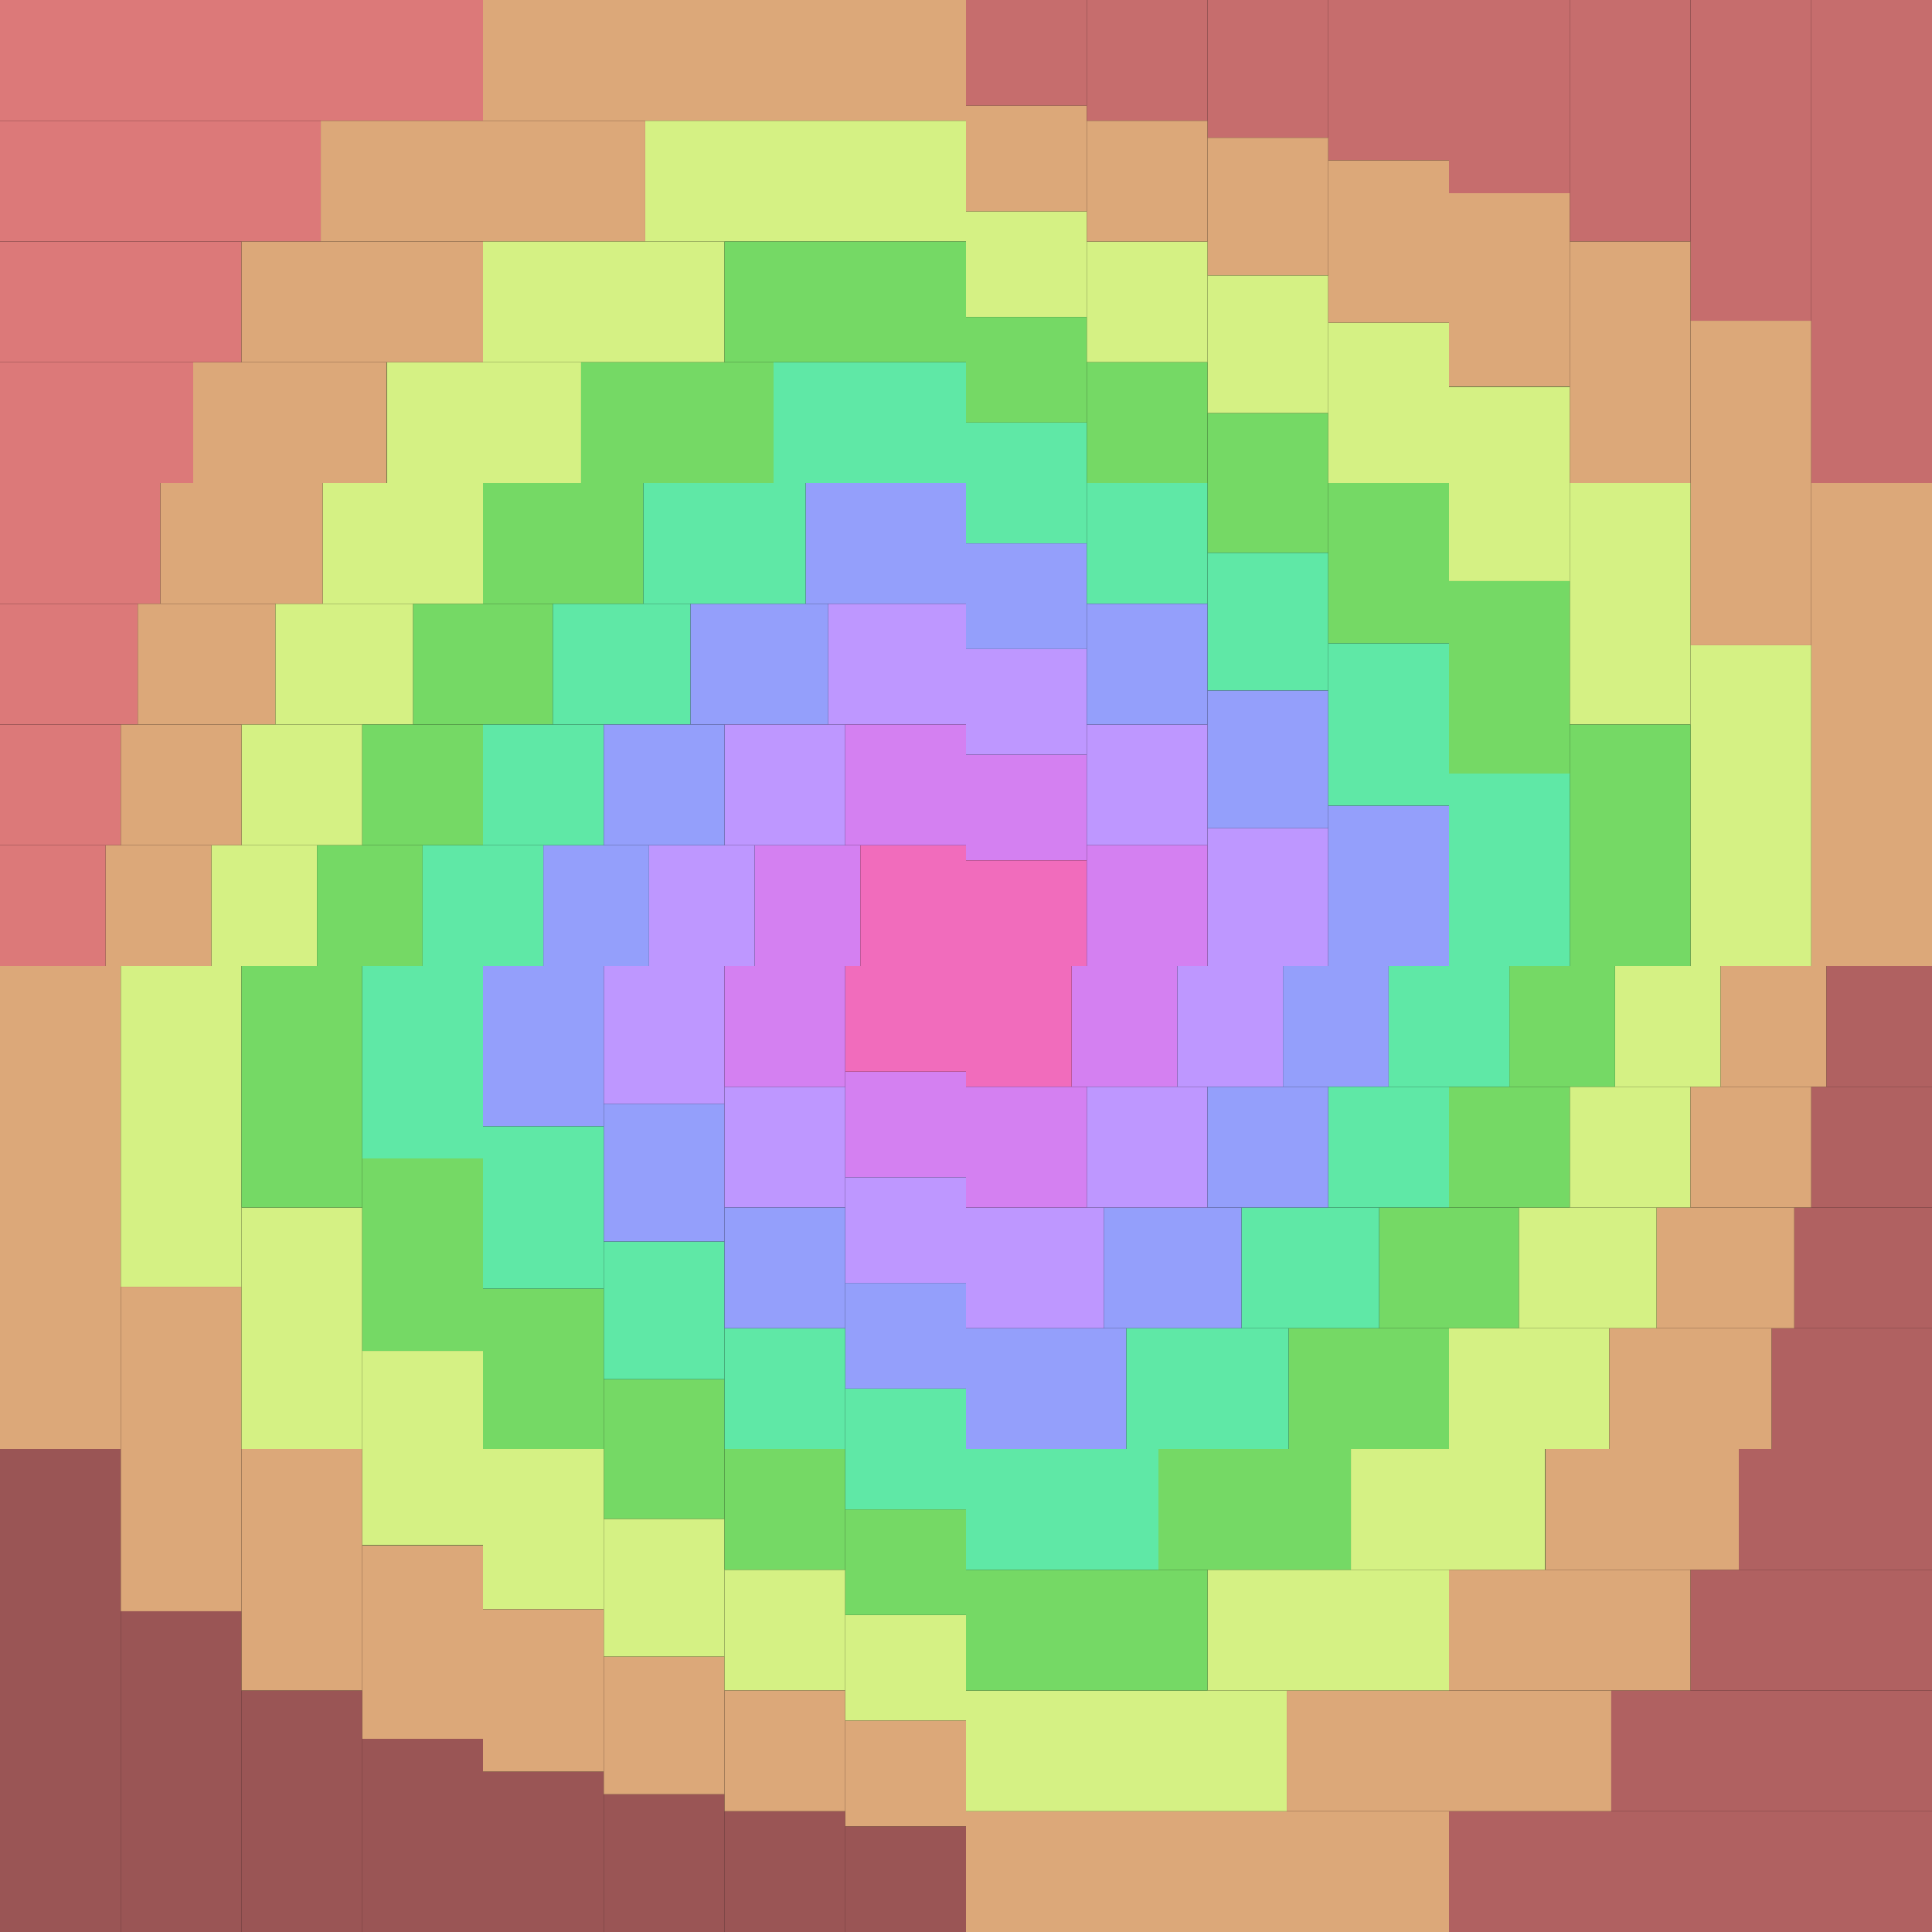
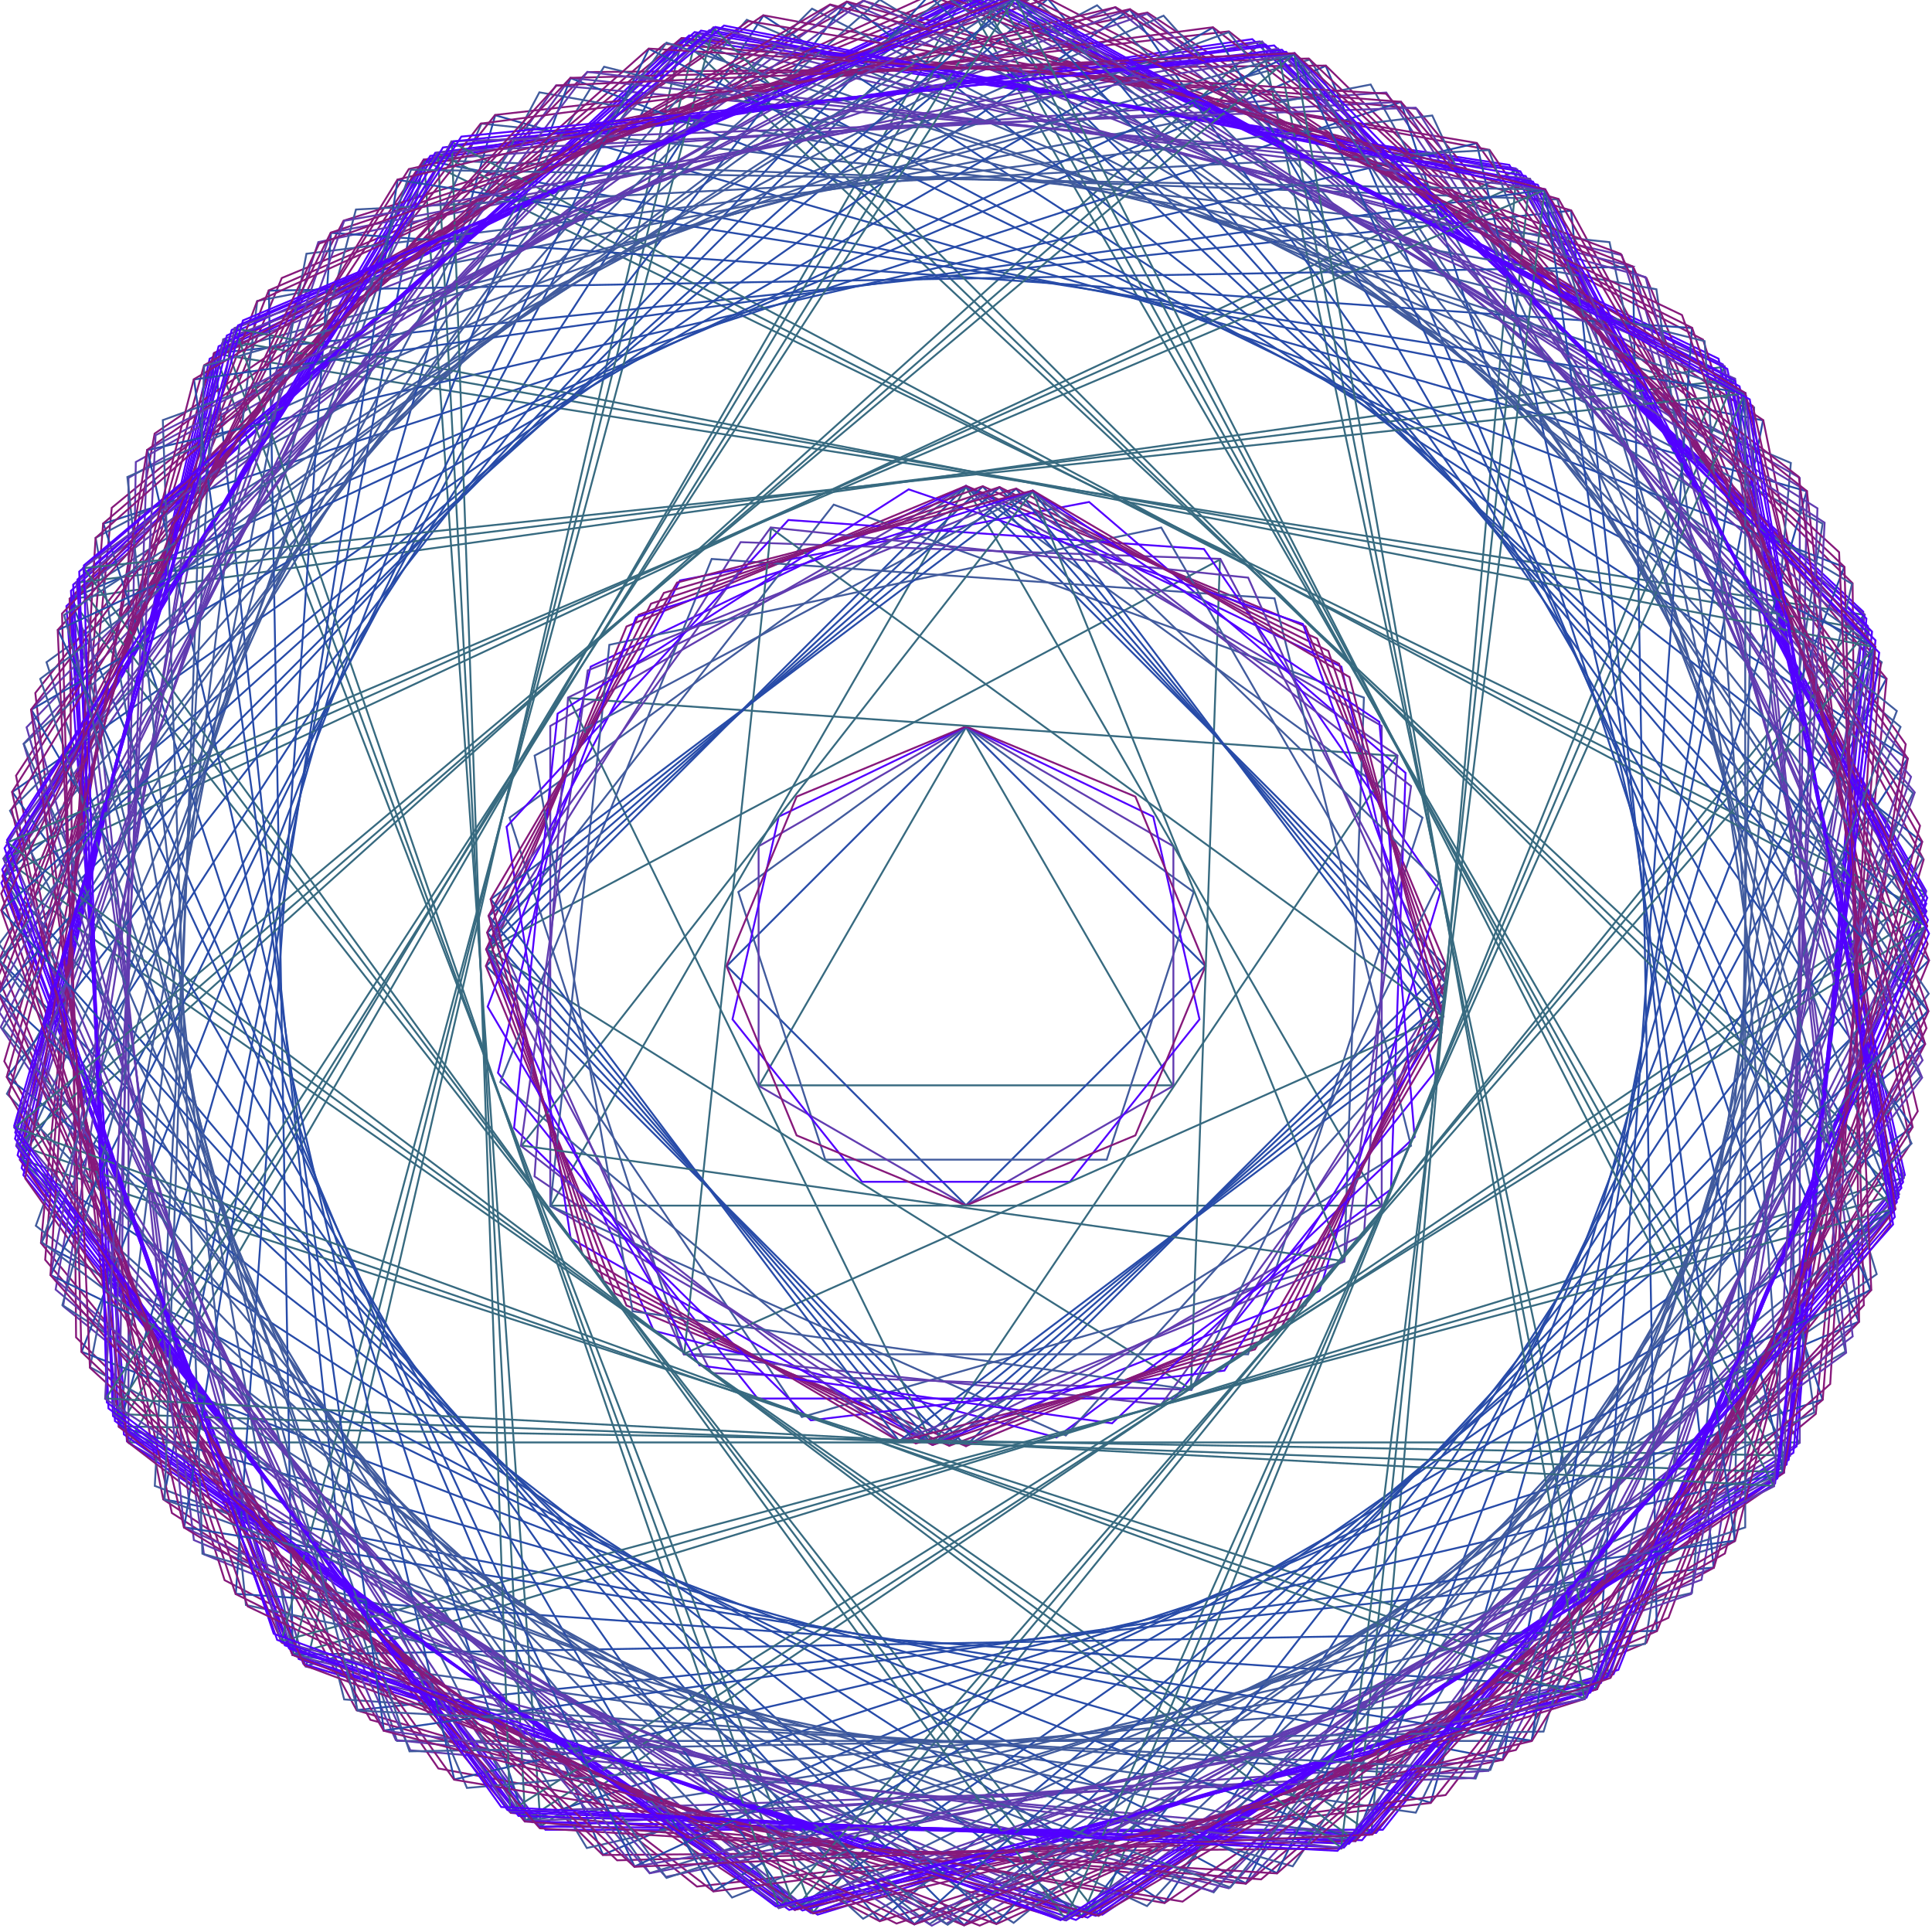
- <svg xmlns="http://www.w3.org/2000/svg" width="1024" height="1024" viewBox="0 0 1024 1024" fill="none">
-   <g clip-path="url(#clip0_3_182)">
-     <rect width="1024" height="1024" fill="white" />
-     <g clip-path="url(#clip1_3_182)">
-       <rect width="512" height="512" fill="black" />
-       <path d="M-6.10352e-05 0L256 0V64H-6.10352e-05L-6.10352e-05 0Z" fill="#DC7979" />
-       <path d="M256 0L512 0V64H256V0Z" fill="#DCA879" />
-       <path d="M-6.10352e-05 64H170V128H-6.10352e-05L-6.10352e-05 64Z" fill="#DC7979" />
-       <path d="M342 64H512V128H342V64Z" fill="#D5F184" />
-       <path d="M170 64H342V128H170V64Z" fill="#DCA879" />
-       <path d="M-6.10352e-05 256H85V320H-6.10352e-05L-6.10352e-05 256Z" fill="#DC7979" />
-       <path d="M-6.10352e-05 320H73V384H-6.10352e-05L-6.10352e-05 320Z" fill="#DC7979" />
-       <path d="M73 320H146V384H73V320Z" fill="#DCA879" />
-       <path d="M146 320H219V384H146V320Z" fill="#D5F184" />
-       <path d="M219 320H293V384H219V320Z" fill="#75D965" />
-       <path d="M293 320H366V384H293V320Z" fill="#5FE8A6" />
-       <path d="M366 320H439V384H366V320Z" fill="#949FFB" />
-       <path d="M439 320H512V384H439V320Z" fill="#BE97FF" />
-       <path d="M171 256H256V320H171V256Z" fill="#D5F184" />
-       <path d="M85 256H171V320H85V256Z" fill="#DCA879" />
-       <path d="M256 256H341V320H256V256Z" fill="#75D965" />
-       <path d="M427 256H512V320H427V256Z" fill="#949FFB" />
-       <path d="M341 256H427V320H341V256Z" fill="#5FE8A6" />
-       <path d="M-6.10352e-05 128H128V192H-6.10352e-05L-6.10352e-05 128Z" fill="#DC7979" />
-       <path d="M256 128H384V192H256V128Z" fill="#D5F184" />
-       <path d="M384 128H512V192H384V128Z" fill="#75D965" />
-       <path d="M128 128H256V192H128V128Z" fill="#DCA879" />
-       <path d="M-6.10352e-05 384H64V448H-6.10352e-05L-6.10352e-05 384Z" fill="#DC7979" />
-       <path d="M128 384H192V448H128V384Z" fill="#D5F184" />
-       <path d="M192 384H256V448H192V384Z" fill="#75D965" />
-       <path d="M64 384H128V448H64V384Z" fill="#DCA879" />
-       <path d="M-6.10352e-05 448H56V512H-6.10352e-05L-6.10352e-05 448Z" fill="#DC7979" />
-       <path d="M112 448H168V512H112V448Z" fill="#D5F184" />
-       <path d="M168 448H224V512H168V448Z" fill="#75D965" />
-       <path d="M224 448H288V512H224V448Z" fill="#5FE8A6" />
-       <path d="M56 448H112V512H56V448Z" fill="#DCA879" />
-       <path d="M288 448H344V512H288V448Z" fill="#949FFB" />
-       <path d="M400 448H456V512H400V448Z" fill="#D480F1" />
-       <path d="M456 448H512V512H456V448Z" fill="#F16CBC" />
-       <path d="M344 448H400V512H344V448Z" fill="#BE97FF" />
-       <path d="M256 384H320V448H256V384Z" fill="#5FE8A6" />
-       <path d="M384 384H448V448H384V384Z" fill="#BE97FF" />
-       <path d="M448 384H512V448H448V384Z" fill="#D480F1" />
-       <path d="M320 384H384V448H320V384Z" fill="#949FFB" />
-       <path d="M-6.10352e-05 192H102.4V256H-6.10352e-05L-6.10352e-05 192Z" fill="#DC7979" />
-       <path d="M205 192H308V256H205V192Z" fill="#D5F184" />
-       <path d="M308 192H410.4V256H308V192Z" fill="#75D965" />
-       <path d="M410 192H512.4V256H410V192Z" fill="#5FE8A6" />
-       <path d="M102.4 192H204.8V256H102.4V192Z" fill="#DCA879" />
-     </g>
-     <g clip-path="url(#clip2_3_182)">
-       <rect width="512" height="512" transform="matrix(0 -1 1 0 0 1024)" fill="black" />
-       <path d="M0 1024L0 768H64L64 1024H0Z" fill="#DC7979" fill-opacity="0.7" />
-       <path d="M0 768L0 512H64L64 768H0Z" fill="#DCA879" />
-       <path d="M64 1024L64 854H128V1024H64Z" fill="#DC7979" fill-opacity="0.7" />
-       <path d="M64 682L64 512H128V682H64Z" fill="#D5F184" />
-       <path d="M64 854L64 682H128V854H64Z" fill="#DCA879" />
-       <path d="M256 1024V939H320V1024H256Z" fill="#DC7979" fill-opacity="0.7" />
-       <path d="M320 1024V951H384V1024H320Z" fill="#DC7979" fill-opacity="0.7" />
-       <path d="M320 951V878H384V951H320Z" fill="#DCA879" />
-       <path d="M320 878V805H384V878H320Z" fill="#D5F184" />
-       <path d="M320 805V731H384V805H320Z" fill="#75D965" />
-       <path d="M320 731V658H384V731H320Z" fill="#5FE8A6" />
-       <path d="M320 658V585H384V658H320Z" fill="#949FFB" />
-       <path d="M320 585V512H384V585H320Z" fill="#BE97FF" />
-       <path d="M256 853V768H320V853H256Z" fill="#D5F184" />
-       <path d="M256 939V853H320V939H256Z" fill="#DCA879" />
-       <path d="M256 768V683H320V768H256Z" fill="#75D965" />
-       <path d="M256 597V512H320V597H256Z" fill="#949FFB" />
-       <path d="M256 683V597H320V683H256Z" fill="#5FE8A6" />
-       <path d="M128 1024V896H192V1024H128Z" fill="#DC7979" fill-opacity="0.7" />
-       <path d="M128 768V640H192V768H128Z" fill="#D5F184" />
-       <path d="M128 640V512H192V640H128Z" fill="#75D965" />
-       <path d="M128 896V768H192V896H128Z" fill="#DCA879" />
-       <path d="M384 1024V960H448V1024H384Z" fill="#DC7979" fill-opacity="0.7" />
-       <path d="M384 896V832H448V896H384Z" fill="#D5F184" />
-       <path d="M384 832V768H448V832H384Z" fill="#75D965" />
-       <path d="M384 960V896H448V960H384Z" fill="#DCA879" />
-       <path d="M448 1024V968H512V1024H448Z" fill="#DC7979" fill-opacity="0.7" />
-       <path d="M448 912V856H512V912H448Z" fill="#D5F184" />
-       <path d="M448 856V800H512V856H448Z" fill="#75D965" />
-       <path d="M448 800V736H512V800H448Z" fill="#5FE8A6" />
-       <path d="M448 968V912H512V968H448Z" fill="#DCA879" />
-       <path d="M448 736V680H512V736H448Z" fill="#949FFB" />
-       <path d="M448 624V568H512V624H448Z" fill="#D480F1" />
-       <path d="M448 568V512H512V568H448Z" fill="#F16CBC" />
-       <path d="M448 680V624H512V680H448Z" fill="#BE97FF" />
-       <path d="M384 768V704H448V768H384Z" fill="#5FE8A6" />
-       <path d="M384 640V576H448V640H384Z" fill="#BE97FF" />
-       <path d="M384 576V512H448V576H384Z" fill="#D480F1" />
-       <path d="M384 704V640H448V704H384Z" fill="#949FFB" />
-       <path d="M192 1024V921.6H256V1024H192Z" fill="#DC7979" fill-opacity="0.7" />
-       <path d="M192 819V716H256V819H192Z" fill="#D5F184" />
-       <path d="M192 716V613.6H256V716H192Z" fill="#75D965" />
-       <path d="M192 614V511.6H256V614H192Z" fill="#5FE8A6" />
-       <path d="M192 921.6V819.2H256V921.6H192Z" fill="#DCA879" />
-     </g>
-     <g clip-path="url(#clip3_3_182)">
-       <rect width="512" height="512" transform="matrix(-1 0 0 -1 1024 1024)" fill="black" />
-       <path d="M1024 1024H768V960H1024V1024Z" fill="#DC7979" fill-opacity="0.8" />
-       <path d="M768 1024H512V960H768V1024Z" fill="#DCA879" />
-       <path d="M1024 960H854V896H1024V960Z" fill="#DC7979" fill-opacity="0.8" />
-       <path d="M682 960H512V896H682V960Z" fill="#D5F184" />
-       <path d="M854 960H682V896H854V960Z" fill="#DCA879" />
-       <path d="M1024 768H939V704H1024V768Z" fill="#DC7979" fill-opacity="0.8" />
-       <path d="M1024 704H951V640H1024V704Z" fill="#DC7979" fill-opacity="0.8" />
-       <path d="M951 704H878V640H951V704Z" fill="#DCA879" />
-       <path d="M878 704H805V640H878V704Z" fill="#D5F184" />
-       <path d="M805 704H731V640H805V704Z" fill="#75D965" />
-       <path d="M731 704H658V640H731V704Z" fill="#5FE8A6" />
-       <path d="M658 704H585V640H658V704Z" fill="#949FFB" />
-       <path d="M585 704H512V640H585V704Z" fill="#BE97FF" />
-       <path d="M853 768H768V704H853V768Z" fill="#D5F184" />
-       <path d="M939 768H853V704H939V768Z" fill="#DCA879" />
-       <path d="M768 768H683V704H768V768Z" fill="#75D965" />
-       <path d="M597 768H512V704H597V768Z" fill="#949FFB" />
-       <path d="M683 768H597V704H683V768Z" fill="#5FE8A6" />
-       <path d="M1024 896H896V832H1024V896Z" fill="#DC7979" fill-opacity="0.8" />
-       <path d="M768 896H640V832H768V896Z" fill="#D5F184" />
-       <path d="M640 896H512V832H640V896Z" fill="#75D965" />
-       <path d="M896 896H768V832H896V896Z" fill="#DCA879" />
-       <path d="M1024 640H960V576H1024V640Z" fill="#DC7979" fill-opacity="0.8" />
-       <path d="M896 640H832V576H896V640Z" fill="#D5F184" />
-       <path d="M832 640H768V576H832V640Z" fill="#75D965" />
-       <path d="M960 640H896V576H960V640Z" fill="#DCA879" />
-       <path d="M1024 576H968V512H1024V576Z" fill="#DC7979" fill-opacity="0.8" />
-       <path d="M912 576H856V512H912V576Z" fill="#D5F184" />
-       <path d="M856 576H800V512H856V576Z" fill="#75D965" />
-       <path d="M800 576H736V512H800V576Z" fill="#5FE8A6" />
-       <path d="M968 576H912V512H968V576Z" fill="#DCA879" />
-       <path d="M736 576H680V512H736V576Z" fill="#949FFB" />
-       <path d="M624 576H568V512H624V576Z" fill="#D480F1" />
-       <path d="M568 576H512V512H568V576Z" fill="#F16CBC" />
-       <path d="M680 576H624V512H680V576Z" fill="#BE97FF" />
-       <path d="M768 640H704V576H768V640Z" fill="#5FE8A6" />
-       <path d="M640 640H576V576H640V640Z" fill="#BE97FF" />
-       <path d="M576 640H512V576H576V640Z" fill="#D480F1" />
-       <path d="M704 640H640V576H704V640Z" fill="#949FFB" />
-       <path d="M1024 832H921.6V768H1024V832Z" fill="#DC7979" fill-opacity="0.8" />
-       <path d="M819 832H716V768H819V832Z" fill="#D5F184" />
-       <path d="M716 832H613.6V768H716V832Z" fill="#75D965" />
-       <path d="M614 832H511.6V768H614V832Z" fill="#5FE8A6" />
-       <path d="M921.6 832H819.2V768H921.6V832Z" fill="#DCA879" />
-     </g>
-     <g clip-path="url(#clip4_3_182)">
-       <rect width="512" height="512" transform="matrix(0 1 -1 0 1024 0)" fill="black" />
-       <path d="M1024 0V256H960V0L1024 0Z" fill="#DC7979" fill-opacity="0.9" />
-       <path d="M1024 256V512H960V256H1024Z" fill="#DCA879" />
-       <path d="M960 0V170H896V0L960 0Z" fill="#DC7979" fill-opacity="0.9" />
-       <path d="M960 342V512H896V342H960Z" fill="#D5F184" />
-       <path d="M960 170V342H896V170H960Z" fill="#DCA879" />
-       <path d="M768 0V85H704V0L768 0Z" fill="#DC7979" fill-opacity="0.9" />
-       <path d="M704 0V73H640V0L704 0Z" fill="#DC7979" fill-opacity="0.9" />
-       <path d="M704 73V146H640V73H704Z" fill="#DCA879" />
-       <path d="M704 146V219H640V146H704Z" fill="#D5F184" />
-       <path d="M704 219V293H640V219H704Z" fill="#75D965" />
-       <path d="M704 293V366H640V293H704Z" fill="#5FE8A6" />
-       <path d="M704 366V439H640V366H704Z" fill="#949FFB" />
-       <path d="M704 439V512H640V439H704Z" fill="#BE97FF" />
-       <path d="M768 171V256H704V171H768Z" fill="#D5F184" />
-       <path d="M768 85V171H704V85H768Z" fill="#DCA879" />
-       <path d="M768 256V341H704V256H768Z" fill="#75D965" />
-       <path d="M768 427V512H704V427H768Z" fill="#949FFB" />
-       <path d="M768 341V427H704V341H768Z" fill="#5FE8A6" />
-       <path d="M896 0V128H832V0L896 0Z" fill="#DC7979" fill-opacity="0.9" />
-       <path d="M896 256V384H832V256H896Z" fill="#D5F184" />
-       <path d="M896 384V512H832V384H896Z" fill="#75D965" />
-       <path d="M896 128V256H832V128H896Z" fill="#DCA879" />
-       <path d="M640 0V64H576V0L640 0Z" fill="#DC7979" fill-opacity="0.9" />
-       <path d="M640 128V192H576V128H640Z" fill="#D5F184" />
-       <path d="M640 192V256H576V192H640Z" fill="#75D965" />
-       <path d="M640 64V128H576V64H640Z" fill="#DCA879" />
-       <path d="M576 0V56L512 56V0L576 0Z" fill="#DC7979" fill-opacity="0.9" />
-       <path d="M576 112V168H512V112H576Z" fill="#D5F184" />
-       <path d="M576 168V224H512V168H576Z" fill="#75D965" />
-       <path d="M576 224V288H512V224H576Z" fill="#5FE8A6" />
-       <path d="M576 56V112H512V56L576 56Z" fill="#DCA879" />
-       <path d="M576 288V344H512V288H576Z" fill="#949FFB" />
-       <path d="M576 400V456H512V400H576Z" fill="#D480F1" />
-       <path d="M576 456V512H512V456H576Z" fill="#F16CBC" />
-       <path d="M576 344V400H512V344H576Z" fill="#BE97FF" />
-       <path d="M640 256V320H576V256H640Z" fill="#5FE8A6" />
-       <path d="M640 384V448H576V384H640Z" fill="#BE97FF" />
-       <path d="M640 448V512H576V448H640Z" fill="#D480F1" />
-       <path d="M640 320V384H576V320H640Z" fill="#949FFB" />
-       <path d="M832 0V102.4H768V0L832 0Z" fill="#DC7979" fill-opacity="0.9" />
-       <path d="M832 205V308H768V205H832Z" fill="#D5F184" />
-       <path d="M832 308V410.4H768V308H832Z" fill="#75D965" />
-       <path d="M832 410V512.4H768V410H832Z" fill="#5FE8A6" />
-       <path d="M832 102.4V204.8H768V102.4H832Z" fill="#DCA879" />
-     </g>
+ <svg xmlns="http://www.w3.org/2000/svg" width="1028" height="1028" viewBox="0 0 1028 1028" fill="none">
+   <g clip-path="url(#clip0_1_9)">
+     <rect width="1028" height="1028" fill="white" />
+     <path d="M404.015 577.5L514 387L623.985 577.5H404.015Z" stroke="#376A80" />
+     <path d="M386.707 514L514 386.707L641.293 514L514 641.293L386.707 514Z" stroke="#274BA8" />
+     <path d="M392.853 474.637L514 386.618L635.147 474.637L588.873 617.054H439.127L392.853 474.637Z" stroke="#415B9D" />
+     <path d="M403.649 450.289L514 386.577L624.351 450.289V577.711L514 641.423L403.649 577.711V450.289Z" stroke="#613CB0" />
+     <path d="M414.359 434.539L514 386.555L613.641 434.539L638.25 542.359L569.296 628.824H458.704L389.75 542.359L414.359 434.539Z" stroke="#5200FF" />
+     <path d="M423.873 423.873L514 386.541L604.127 423.873L641.459 514L604.127 604.127L514 641.459L423.873 604.127L386.541 514L423.873 423.873Z" stroke="#86197B" />
+     <path d="M68.729 767.5L513 -2L957.271 767.5L68.729 767.5Z" stroke="#376A80" />
+     <path d="M-0.293 511L513 -2.293L1026.29 511L513 1024.29L-0.293 511Z" stroke="#274BA8" />
+     <path d="M24.745 352.356L513 -2.382L1001.26 352.356L814.758 926.335L211.242 926.335L24.745 352.356Z" stroke="#415B9D" />
+     <path d="M68.363 254.289L513 -2.423L957.637 254.289L957.637 767.711L513 1024.42L68.363 767.711L68.363 254.289Z" stroke="#613CB0" />
+     <path d="M111.572 190.872L513 -2.445L914.427 190.872L1013.57 625.252L735.775 973.598L290.225 973.598L12.428 625.252L111.572 190.872Z" stroke="#5200FF" />
+     <path d="M149.93 147.93L513 -2.459L876.07 147.93L1026.46 511L876.07 874.07L513 1024.46L149.93 874.07L-0.459 511L149.93 147.93Z" stroke="#86197B" />
+     <path d="M293.164 641.5L514 259L734.836 641.5H293.164Z" stroke="#376A80" />
+     <path d="M258.707 514L514 258.707L769.293 514L514 769.293L258.707 514Z" stroke="#274BA8" />
+     <path d="M271.117 435.083L514 258.618L756.883 435.083L664.11 720.608H363.89L271.117 435.083Z" stroke="#415B9D" />
+     <path d="M292.798 386.289L514 258.577L735.203 386.289V641.711L514 769.423L292.798 641.711L292.798 386.289Z" stroke="#613CB0" />
+     <path d="M314.285 354.733L514 258.555L713.715 354.733L763.04 570.842L624.833 744.148H403.167L264.96 570.842L314.285 354.733Z" stroke="#5200FF" />
+     <path d="M333.363 333.363L514 258.541L694.637 333.363L769.459 514L694.637 694.637L514 769.459L333.363 694.637L258.541 514L333.363 333.363Z" stroke="#86197B" />
+     <path d="M633.715 739.152L259.155 505.101L649.129 297.748L633.715 739.152Z" stroke="#376A80" />
+     <path d="M505.09 769.137L258.863 505.09L522.91 258.863L769.137 522.91L505.09 769.137Z" stroke="#274BA8" />
+     <path d="M426.654 753.981L258.774 505.087L443.607 268.511L725.721 371.192L715.244 671.229L426.654 753.981Z" stroke="#415B9D" />
+     <path d="M378.647 730.611L258.733 505.086L394.086 288.475L649.353 297.389L769.267 522.914L633.914 739.525L378.647 730.611Z" stroke="#613CB0" />
+     <path d="M347.86 708.035L258.711 505.085L361.8 308.848L579.499 267.095L747.876 411.266L740.14 632.798L562.116 764.873L347.86 708.035Z" stroke="#5200FF" />
+     <path d="M327.169 688.222L258.697 505.085L339.778 327.169L522.915 258.697L700.831 339.778L769.303 522.915L688.222 700.831L505.085 769.303L327.169 688.222Z" stroke="#86197B" />
+     <path d="M743.192 402.215L496.212 768.379L302.595 371.406L743.192 402.215Z" stroke="#376A80" />
+     <path d="M768.671 531.808L496.192 768.671L259.329 496.192L531.808 259.329L768.671 531.808Z" stroke="#274BA8" />
+     <path d="M750.786 609.668L496.185 768.76L266.204 575.783L378.668 297.424L678.156 318.366L750.786 609.668Z" stroke="#415B9D" />
+     <path d="M725.755 656.831L496.183 768.8L284.428 625.97L302.245 371.169L531.817 259.2L743.572 402.03L725.755 656.831Z" stroke="#613CB0" />
+     <path d="M702.119 686.811L496.181 768.823L303.662 658.948L269.531 439.924L419.491 276.681L640.618 292.144L766.399 474.669L702.119 686.811Z" stroke="#5200FF" />
+     <path d="M681.596 706.797L496.18 768.837L321.203 681.596L259.163 496.18L346.404 321.203L531.82 259.163L706.797 346.404L768.837 531.82L681.596 706.797Z" stroke="#86197B" />
+     <path d="M410.282 281.046L767.603 540.655L364.115 720.299L410.282 281.046Z" stroke="#376A80" />
+     <path d="M540.685 260.106L767.894 540.685L487.315 767.894L260.106 487.315L540.685 260.106Z" stroke="#274BA8" />
+     <path d="M617.873 280.697L767.983 540.695L567.097 763.801L292.833 641.691L324.214 343.116L617.873 280.697Z" stroke="#415B9D" />
+     <path d="M664.134 307.359L768.023 540.699L617.89 747.34L363.866 720.641L259.977 487.301L410.11 280.66L664.134 307.359Z" stroke="#613CB0" />
+     <path d="M693.271 332.027L768.046 540.701L651.519 729.269L431.438 755.735L273.527 600.169L296.698 379.717L483.501 260.382L693.271 332.027Z" stroke="#5200FF" />
+     <path d="M712.529 353.235L768.059 540.703L674.765 712.529L487.297 768.059L315.471 674.765L259.941 487.297L353.235 315.471L540.703 259.941L712.529 353.235Z" stroke="#86197B" />
+     <path d="M277.568 609.525L549.489 261.482L714.943 670.994L277.568 609.525Z" stroke="#376A80" />
+     <path d="M261.192 478.47L549.53 261.192L766.808 549.53L478.47 766.808L261.192 478.47Z" stroke="#274BA8" />
+     <path d="M284.464 402.048L549.542 261.103L765.502 469.653L633.895 739.489L336.597 697.706L284.464 402.048Z" stroke="#415B9D" />
+     <path d="M312.724 356.746L549.548 261.063L750.824 418.317L715.276 671.254L478.452 766.937L277.176 609.683L312.724 356.746Z" stroke="#613CB0" />
+     <path d="M338.394 328.488L549.551 261.041L733.937 384.078L752.706 604.948L591.724 757.333L372.215 726.483L259.472 535.629L338.394 328.488Z" stroke="#5200FF" />
+     <path d="M360.261 309.982L549.553 261.027L718.018 360.261L766.973 549.553L667.739 718.018L478.447 766.973L309.982 667.739L261.027 478.447L360.261 309.982Z" stroke="#86197B" />
+     <path d="M162.955 886.446L362.833 20.677L1012.67 626.661L162.955 886.446Z" stroke="#376A80" />
+     <path d="M21.955 661.334L362.747 20.397L1003.68 361.189L662.892 1002.13L21.955 661.334Z" stroke="#274BA8" />
+     <path d="M-0.484 502.302L362.721 20.312L933.358 216.798L922.825 820.223L345.679 996.674L-0.484 502.302Z" stroke="#415B9D" />
+     <path d="M12.556 395.767L362.709 20.273L862.973 135.768L1013.08 626.757L662.93 1002.25L162.666 886.755L12.556 395.767Z" stroke="#613CB0" />
+     <path d="M35.336 322.488L362.703 20.252L803.11 87.756L1024.92 474.169L861.111 888.513L435.029 1018.78L67.525 766.875L35.336 322.488Z" stroke="#5200FF" />
+     <path d="M59.462 270.207L362.699 20.238L753.874 57.904L1003.84 361.141L966.177 752.316L662.941 1002.28L271.765 964.619L21.797 661.382L59.462 270.207Z" stroke="#86197B" />
+     <path d="M287.666 971.781L225.684 85.404L1024.3 474.915L287.666 971.781Z" stroke="#376A80" />
+     <path d="M87.011 797.73L225.521 85.161L938.089 223.67L799.58 936.239L87.011 797.73Z" stroke="#274BA8" />
+     <path d="M19.056 652.207L225.471 85.087L828.62 106.15L994.972 686.287L494.634 1023.77L19.056 652.207Z" stroke="#415B9D" />
+     <path d="M0.378 546.515L225.448 85.053L737.62 49.239L1024.72 474.886L799.653 936.347L287.481 972.161L0.378 546.515Z" stroke="#613CB0" />
+     <path d="M0.739 469.778L225.436 85.035L666.336 20.827L991.432 325.503L955.921 769.637L586.543 1018.79L161.447 885.336L0.739 469.778Z" stroke="#5200FF" />
+     <path d="M8.525 412.728L225.428 85.023L610.523 6.675L938.227 223.578L1016.58 608.673L799.673 936.377L414.578 1014.73L86.874 797.823L8.525 412.728Z" stroke="#86197B" />
+     <path d="M432.673 1017.7L114.248 188.176L991.85 327.175L432.673 1017.7Z" stroke="#376A80" />
+     <path d="M189.898 909.921L114.02 187.992L835.949 112.114L911.827 834.043L189.898 909.921Z" stroke="#274BA8" />
+     <path d="M82.365 790.625L113.951 187.936L696.903 31.734L1025.6 537.886L645.797 1006.91L82.365 790.625Z" stroke="#415B9D" />
+     <path d="M33.602 695.012L113.919 187.91L593.241 3.916L992.245 327.023L911.928 834.125L432.607 1018.12L33.602 695.012Z" stroke="#613CB0" />
+     <path d="M11.511 621.522L113.902 187.896L516.764 -2.413L916.734 193.902L1012.63 629.011L732.233 975.269L286.694 971.936L11.511 621.522Z" stroke="#5200FF" />
+     <path d="M2.278 564.689L113.891 187.888L459.253 0.372L836.054 111.985L1023.57 457.347L911.956 834.148L566.595 1021.66L189.794 910.05L2.278 564.689Z" stroke="#86197B" />
+     <path d="M584.516 1018.98L37.475 318.802L917.37 195.141L584.516 1018.98Z" stroke="#376A80" />
+     <path d="M320.837 986.892L37.203 318.692L705.403 35.058L989.037 703.258L320.837 986.892Z" stroke="#274BA8" />
+     <path d="M183.125 904.249L37.121 318.659L548.932 -1.156L1011.25 386.777L785.171 946.348L183.125 904.249Z" stroke="#415B9D" />
+     <path d="M108.538 827.07L37.083 318.644L441.666 2.549L917.703 194.881L989.158 703.307L584.575 1019.4L108.538 827.07Z" stroke="#613CB0" />
+     <path d="M65.926 763.25L37.062 318.635L366.68 18.856L806.571 89.653L1025.49 477.714L858.581 890.821L431.536 1017.9L65.926 763.25Z" stroke="#5200FF" />
+     <path d="M40.479 711.6L37.05 318.63L312.496 38.334L705.465 34.904L985.762 310.351L989.191 703.32L713.745 983.617L320.775 987.046L40.479 711.6Z" stroke="#86197B" />
+     <path d="M729.645 975.69L1.794 466.043L807.087 90.529L729.645 975.69Z" stroke="#376A80" />
+     <path d="M468.106 1022.09L1.502 466.018L557.579 -0.586L1024.18 555.49L468.106 1022.09Z" stroke="#274BA8" />
+     <path d="M312.248 983.325L1.414 466.01L397.356 10.53L952.896 246.343L900.296 847.563L312.248 983.325Z" stroke="#415B9D" />
+     <path d="M218.355 931.325L1.373 466.006L295.86 45.435L807.329 90.183L1024.31 555.502L729.824 976.073L218.355 931.325Z" stroke="#613CB0" />
+     <path d="M158.946 882.753L1.351 466.004L228.919 82.953L670.287 22.045L993.096 329.144L954.264 773L583.032 1019.38L158.946 882.753Z" stroke="#5200FF" />
+     <path d="M119.51 840.799L1.337 466.003L182.797 117.422L557.593 -0.751L906.174 180.709L1024.35 555.505L842.887 904.086L468.091 1022.26L119.51 840.799Z" stroke="#86197B" />
+     <path d="M856.165 891.599L11.111 617.024L671.427 22.474L856.165 891.599Z" stroke="#376A80" />
+     <path d="M619.621 1012.44L10.825 617.085L406.182 8.289L1014.98 403.646L619.621 1012.44Z" stroke="#274BA8" />
+     <path d="M459.238 1020.94L10.738 617.104L256.21 65.764L856.421 128.848L981.899 719.177L459.238 1020.94Z" stroke="#415B9D" />
+     <path d="M354.245 998.659L10.698 617.112L169.354 128.818L671.558 22.072L1015.1 403.619L856.448 891.913L354.245 998.659Z" stroke="#613CB0" />
+     <path d="M283.231 969.579L10.676 617.117L116.308 184.269L520.582 -3.022L919.073 196.279L1011.71 632.093L728.732 976.244L283.231 969.579Z" stroke="#5200FF" />
+     <path d="M233.252 940.988L10.663 617.12L82.278 230.716L406.147 8.127L792.551 79.743L1015.14 403.611L943.524 790.015L619.655 1012.6L233.252 940.988Z" stroke="#86197B" />
+     <path d="M952.089 774.468L63.682 758.961L521.315 -2.669L952.089 774.468Z" stroke="#376A80" />
+     <path d="M761.212 959.189L63.426 759.103L263.513 61.317L961.298 261.404L761.212 959.189Z" stroke="#274BA8" />
+     <path d="M610.32 1014.2L63.348 759.146L136.899 160.128L729.327 44.971L1021.92 572.819L610.32 1014.2Z" stroke="#415B9D" />
+     <path d="M503.402 1023.6L63.313 759.166L72.273 245.821L521.323 -3.091L961.412 261.341L952.452 774.685L503.402 1023.6Z" stroke="#613CB0" />
+     <path d="M426.988 1016.55L63.293 759.176L37.756 314.358L369.608 17.053L808.956 91.138L1024.96 480.825L854.972 892.673L426.988 1016.55Z" stroke="#5200FF" />
+     <path d="M370.834 1003.82L63.281 759.183L18.794 368.725L263.433 61.172L653.891 16.685L961.444 261.323L1005.93 651.782L761.292 959.334L370.834 1003.82Z" stroke="#86197B" />
+     <path d="M1010.08 635.311L155.954 880.226L370.912 18.078L1010.08 635.311Z" stroke="#376A80" />
+     <path d="M881.546 867.768L155.751 880.437L143.082 154.642L868.877 141.973L881.546 867.768Z" stroke="#274BA8" />
+     <path d="M753.332 964.494L155.689 880.501L50.889 286.153L583.763 2.819L1017.9 422.057L753.332 964.494Z" stroke="#415B9D" />
+     <path d="M653.832 1004.74L155.66 880.53L14.142 386.997L370.795 17.671L868.967 141.879L1010.49 635.413L653.832 1004.74Z" stroke="#613CB0" />
+     <path d="M578.697 1020.34L155.645 880.546L1.172 462.631L231.599 81.292L673.41 23.687L993.913 333.193L951.761 776.745L578.697 1020.34Z" stroke="#5200FF" />
+     <path d="M521.275 1024.59L155.635 880.556L-1.067 520.166L142.962 154.526L503.353 -2.176L868.992 141.853L1025.69 502.244L881.665 867.883L521.275 1024.59Z" stroke="#86197B" />
+     <path d="M1024.67 484.823L279.477 968.758L232.974 81.433L1024.67 484.823Z" stroke="#376A80" />
+     <path d="M969.721 744.702L279.344 969.019L55.026 278.641L745.404 54.324L969.721 744.702Z" stroke="#274BA8" />
+     <path d="M875.39 874.687L279.303 969.098L5.312 431.361L432.063 4.61L969.8 278.601L875.39 874.687Z" stroke="#415B9D" />
+     <path d="M792.004 942.264L279.285 969.134L-0.345 538.542L232.744 81.079L745.463 54.209L1025.09 484.801L792.004 942.264Z" stroke="#613CB0" />
+     <path d="M724.713 979.152L279.275 969.154L9.364 614.663L118.23 182.617L523.895 -1.644L920.883 200.632L1010.26 637.127L724.713 979.152Z" stroke="#5200FF" />
+     <path d="M671.041 1000L279.268 969.167L24.045 670.339L54.879 278.566L353.706 23.343L745.479 54.176L1000.7 353.004L969.869 744.777L671.041 1000Z" stroke="#86197B" />
+     <path d="M994.126 335.097L422.982 1015.76L119.083 180.804L994.126 335.097Z" stroke="#376A80" />
+     <path d="M1017.56 599.686L422.932 1016.05L6.569 421.421L601.196 5.059L1017.56 599.686Z" stroke="#274BA8" />
+     <path d="M965.353 751.572L422.916 1016.14L3.678 582.003L287.012 49.129L881.36 153.929L965.353 751.572Z" stroke="#415B9D" />
+     <path d="M905.369 840.575L422.909 1016.18L29.604 686.155L118.759 180.532L601.219 4.931L994.523 334.953L905.369 840.575Z" stroke="#613CB0" />
+     <path d="M851.803 895.525L422.905 1016.2L61.145 756.111L38.937 311.114L373.002 16.299L811.784 93.668L1024.87 484.961L851.803 895.525Z" stroke="#5200FF" />
+     <path d="M806.572 931.154L422.903 1016.21L91.463 805.061L6.406 421.392L217.556 89.953L601.225 4.895L932.665 216.046L1017.72 599.715L806.572 931.154Z" stroke="#86197B" />
+     <path d="M922.89 201.741L575.709 1019.65L40.971 310.027L922.89 201.741Z" stroke="#376A80" />
+     <path d="M1022.66 447.917L575.745 1019.94L3.724 573.027L450.636 1.005L1022.66 447.917Z" stroke="#274BA8" />
+     <path d="M1017.14 608.43L575.756 1020.03L47.908 727.437L163.065 135.008L762.083 61.458L1017.14 608.43Z" stroke="#415B9D" />
+     <path d="M985.798 711.082L575.761 1020.07L103.153 819.458L40.582 309.862L450.62 0.876L923.228 201.487L985.798 711.082Z" stroke="#613CB0" />
+     <path d="M950.64 779.292L575.764 1020.09L153.769 877.135L2.426 458.076L235.699 78.472L677.929 24.173L996.107 336.067L950.64 779.292Z" stroke="#5200FF" />
+     <path d="M917.801 826.589L575.765 1020.1L197.074 915.083L3.559 573.047L108.579 194.355L450.616 0.84L829.307 105.861L1022.82 447.897L917.801 826.589Z" stroke="#86197B" />
+     <path d="M813.909 95.475L721.031 979.149L2.185 456.877L813.909 95.475Z" stroke="#376A80" />
+     <path d="M981.291 301.725L721.15 979.417L43.459 719.275L303.6 41.584L981.291 301.725Z" stroke="#274BA8" />
+     <path d="M1022.94 456.837L721.186 979.498L130.858 854.02L67.773 253.809L619.113 8.337L1022.94 456.837Z" stroke="#415B9D" />
+     <path d="M1022.99 564.168L721.203 979.535L210.593 925.868L1.765 456.833L303.547 41.465L814.157 95.133L1022.99 564.168Z" stroke="#613CB0" />
+     <path d="M1009.3 639.676L721.212 979.556L275.861 966.227L8.609 609.726L120.704 178.507L527.735 -2.715L923.2 202.525L1009.3 639.676Z" stroke="#5200FF" />
+     <path d="M991.73 694.507L721.218 979.568L328.368 989.855L43.307 719.343L33.02 326.493L303.533 41.432L696.382 31.145L981.443 301.658L991.73 694.507Z" stroke="#86197B" />
+     <path d="M679.881 26.243L849.423 898.46L9.29 609.179L679.881 26.243Z" stroke="#376A80" />
+     <path d="M900.252 174.543L849.615 898.681L125.478 848.044L176.114 123.907L900.252 174.543Z" stroke="#274BA8" />
+     <path d="M985.436 310.699L849.674 898.748L248.454 951.348L12.641 395.808L468.121 -0.135L985.436 310.699Z" stroke="#415B9D" />
+     <path d="M1016.85 413.328L849.7 898.779L345.711 996.744L8.875 609.259L176.029 123.809L680.019 25.843L1016.85 413.328Z" stroke="#613CB0" />
+     <path d="M1025.85 489.537L849.715 898.796L419.926 1016.26L60.122 753.471L41.242 308.32L377.504 16.013L815.695 96.662L1025.85 489.537Z" stroke="#5200FF" />
+     <path d="M1025.07 547.111L849.724 898.806L477.048 1023.5L125.353 848.153L0.657 475.477L176.006 123.781L548.682 -0.914L900.377 174.434L1025.07 547.111Z" stroke="#86197B" />
+     <path d="M531.628 -1.169L948.773 783.367L60.773 752.357L531.628 -1.169Z" stroke="#376A80" />
+     <path d="M785.729 76.221L949.022 783.522L241.721 946.815L78.428 239.514L785.729 76.221Z" stroke="#274BA8" />
+     <path d="M906.998 181.523L949.097 783.569L389.526 1009.65L1.593 547.33L321.408 35.519L906.998 181.523Z" stroke="#415B9D" />
+     <path d="M967.05 270.481L949.132 783.591L495.807 1024.63L60.399 752.556L78.318 239.446L531.643 -1.592L967.05 270.481Z" stroke="#613CB0" />
+     <path d="M997.933 340.73L949.151 783.603L572.484 1021.59L151.571 875.483L3.366 455.303L239.472 77.454L682.096 26.465L997.933 340.73Z" stroke="#5200FF" />
+     <path d="M1014.02 396.015L949.163 783.61L629.228 1011.82L241.633 946.956L13.426 627.021L78.287 239.426L398.222 11.219L785.816 76.081L1014.02 396.015Z" stroke="#86197B" />
+     <path d="M379.707 14.933L1008 643.227L149.735 873.199L379.707 14.933Z" stroke="#376A80" />
+     <path d="M645.331 14.65L1008.28 643.303L379.631 1006.26L16.678 377.603L645.331 14.65Z" stroke="#274BA8" />
+     <path d="M792.089 79.894L1008.37 643.326L539.349 1023.13L33.198 694.433L189.399 111.48L792.089 79.894Z" stroke="#415B9D" />
+     <path d="M875.526 147.408L1008.41 643.336L645.365 1006.38L149.436 873.498L16.553 377.569L379.598 14.525L875.526 147.408Z" stroke="#613CB0" />
+     <path d="M925.598 205.559L1008.43 643.342L717.804 981.057L272.564 964.398L7.987 605.908L123.304 175.539L531.679 -2.633L925.598 205.559Z" stroke="#5200FF" />
+     <path d="M957.149 253.723L1008.44 643.346L769.21 955.121L379.588 1006.42L67.813 767.182L16.518 377.56L255.752 65.784L645.374 14.49L957.149 253.723Z" stroke="#86197B" />
+     <path d="M240.403 75.576L1024.94 492.722L271.413 963.577L240.403 75.576Z" stroke="#376A80" />
+     <path d="M494.338 -2.355L1025.23 492.712L530.165 1023.61L-0.729 528.539L494.338 -2.355Z" stroke="#274BA8" />
+     <path d="M653.759 17.131L1025.32 492.708L687.838 993.046L107.701 826.695L86.638 223.546L653.759 17.131Z" stroke="#415B9D" />
+     <path d="M753.289 57.3L1025.36 492.707L784.324 946.032L271.214 963.951L-0.859 528.543L240.179 75.218L753.289 57.3Z" stroke="#613CB0" />
+     <path d="M818.175 98.27L1025.38 492.706L846.194 900.636L415.538 1014.88L57.71 749.409L42.16 304.13L380.599 14.346L818.175 98.27Z" stroke="#5200FF" />
+     <path d="M862.43 135.105L1025.4 492.706L887.771 860.803L530.171 1023.77L162.073 886.145L-0.895 528.545L136.731 160.447L494.332 -2.521L862.43 135.105Z" stroke="#86197B" />
+     <path d="M125.179 174.78L997.397 344.322L414.46 1014.91L125.179 174.78Z" stroke="#376A80" />
+     <path d="M345.234 26.011L997.673 344.227L679.457 996.667L27.017 678.45L345.234 26.011Z" stroke="#274BA8" />
+     <path d="M503.386 -1.965L997.758 344.198L821.306 921.344L217.882 931.876L21.396 361.24L503.386 -1.965Z" stroke="#415B9D" />
+     <path d="M610.311 7.349L997.796 344.185L899.83 848.174L414.38 1015.33L26.895 678.493L124.86 174.503L610.311 7.349Z" stroke="#613CB0" />
+     <path d="M684.34 27.558L997.817 344.177L945.724 786.672L567.288 1021.84L147.479 872.584L2.422 451.307L241.348 75.235L684.34 27.558Z" stroke="#5200FF" />
+     <path d="M737.431 49.845L997.83 344.173L973.839 736.424L679.511 996.823L287.26 972.832L26.861 678.504L50.852 286.253L345.18 25.854L737.431 49.845Z" stroke="#86197B" />
+     <path d="M44.638 302.3L928.313 209.423L566.91 1021.15L44.638 302.3Z" stroke="#376A80" />
+     <path d="M211.581 95.694L928.55 209.25L814.993 926.219L98.024 812.662L211.581 95.694Z" stroke="#274BA8" />
+     <path d="M354.643 22.701L928.622 209.198L928.622 812.715L354.643 999.212L-0.095 510.956L354.643 22.701Z" stroke="#415B9D" />
+     <path d="M459.62 0.346L928.655 209.174L982.322 719.784L566.954 1021.57L97.919 812.739L44.252 302.129L459.62 0.346Z" stroke="#613CB0" />
+     <path d="M536.323 -1.972L928.673 209.161L1008.23 647.552L715.084 983.083L269.981 963.094L8.093 602.636L126.626 173.141L536.323 -1.972Z" stroke="#5200FF" />
+     <path d="M593.61 3.819L928.684 209.153L1020.42 591.279L815.09 926.353L432.964 1018.09L97.89 812.76L6.15 430.634L211.483 95.559L593.61 3.819Z" stroke="#86197B" />
+     <path d="M3.99 448.313L821.897 101.132L713.611 983.051L3.99 448.313Z" stroke="#376A80" />
+     <path d="M103.232 201.924L822.073 100.898L923.1 819.739L204.258 920.766L103.232 201.924Z" stroke="#274BA8" />
+     <path d="M218.702 90.294L822.127 100.826L998.578 677.972L504.206 1024.14L22.216 660.93L218.702 90.294Z" stroke="#415B9D" />
+     <path d="M312.556 38.224L822.151 100.794L1022.76 573.402L713.776 983.44L204.18 920.869L3.57 448.261L312.556 38.224Z" stroke="#613CB0" />
+     <path d="M385.229 13.581L822.165 100.776L1026.42 496.751L844.181 903.329L412.684 1014.35L56.851 746.209L44.633 300.826L385.229 13.581Z" stroke="#5200FF" />
+     <path d="M441.706 2.37L822.173 100.765L1021.63 439.372L923.232 819.839L584.625 1019.29L204.159 920.898L4.704 582.291L103.099 201.824L441.706 2.37Z" stroke="#86197B" />
+     <path d="M7.997 599.882L688.66 28.738L842.954 903.781L7.997 599.882Z" stroke="#376A80" />
+     <path d="M30.866 335.244L688.76 28.463L995.541 686.357L337.647 993.138L30.866 335.244Z" stroke="#274BA8" />
+     <path d="M108.653 194.731L688.791 28.379L1026.27 528.717L654.711 1004.29L87.591 797.88L108.653 194.731Z" stroke="#415B9D" />
+     <path d="M183.182 117.496L688.805 28.341L1018.83 421.645L843.225 904.105L337.603 993.26L7.581 599.955L183.182 117.496Z" stroke="#613CB0" />
+     <path d="M245.475 72.682L688.812 28.32L999.912 347.275L944.511 789.368L564.326 1021.69L145.645 869.307L3.743 446.957L245.475 72.682Z" stroke="#5200FF" />
+     <path d="M296.207 45.449L688.817 28.307L978.555 293.803L995.697 686.414L730.201 976.152L337.59 993.294L47.852 727.798L30.71 335.187L296.207 45.449Z" stroke="#86197B" />
+     <path d="M56.309 744.093L540.243 -1.101L943.633 790.596L56.309 744.093Z" stroke="#376A80" />
+     <path d="M0.805 484.333L540.259 -1.393L1025.98 538.06L486.531 1023.79L0.805 484.333Z" stroke="#274BA8" />
+     <path d="M34.111 327.217L540.263 -1.482L1009.28 378.323L793.003 941.755L190.313 910.169L34.111 327.217Z" stroke="#415B9D" />
+     <path d="M82.802 231.566L540.265 -1.523L970.858 278.107L943.987 790.826L486.524 1023.92L55.932 744.285L82.802 231.566Z" stroke="#613CB0" />
+     <path d="M129.272 170.498L540.267 -1.545L931.026 212.516L1007.3 651.49L711.655 984.82L266.714 961.501L7.53 599.094L129.272 170.498Z" stroke="#5200FF" />
+     <path d="M169.824 129.622L540.267 -1.559L894.969 167.625L1026.15 538.069L856.966 892.771L486.523 1023.95L131.821 854.767L0.64 484.324L169.824 129.622Z" stroke="#86197B" />
  </g>
  <defs>
-     <clipPath id="clip0_3_182">
-       <rect width="1024" height="1024" fill="white" />
-     </clipPath>
-     <clipPath id="clip1_3_182">
-       <rect width="512" height="512" fill="white" />
-     </clipPath>
-     <clipPath id="clip2_3_182">
-       <rect width="512" height="512" fill="white" transform="matrix(0 -1 1 0 0 1024)" />
-     </clipPath>
-     <clipPath id="clip3_3_182">
-       <rect width="512" height="512" fill="white" transform="matrix(-1 0 0 -1 1024 1024)" />
-     </clipPath>
-     <clipPath id="clip4_3_182">
-       <rect width="512" height="512" fill="white" transform="matrix(0 1 -1 0 1024 0)" />
+     <clipPath id="clip0_1_9">
+       <rect width="1028" height="1028" fill="white" />
    </clipPath>
  </defs>
</svg>
